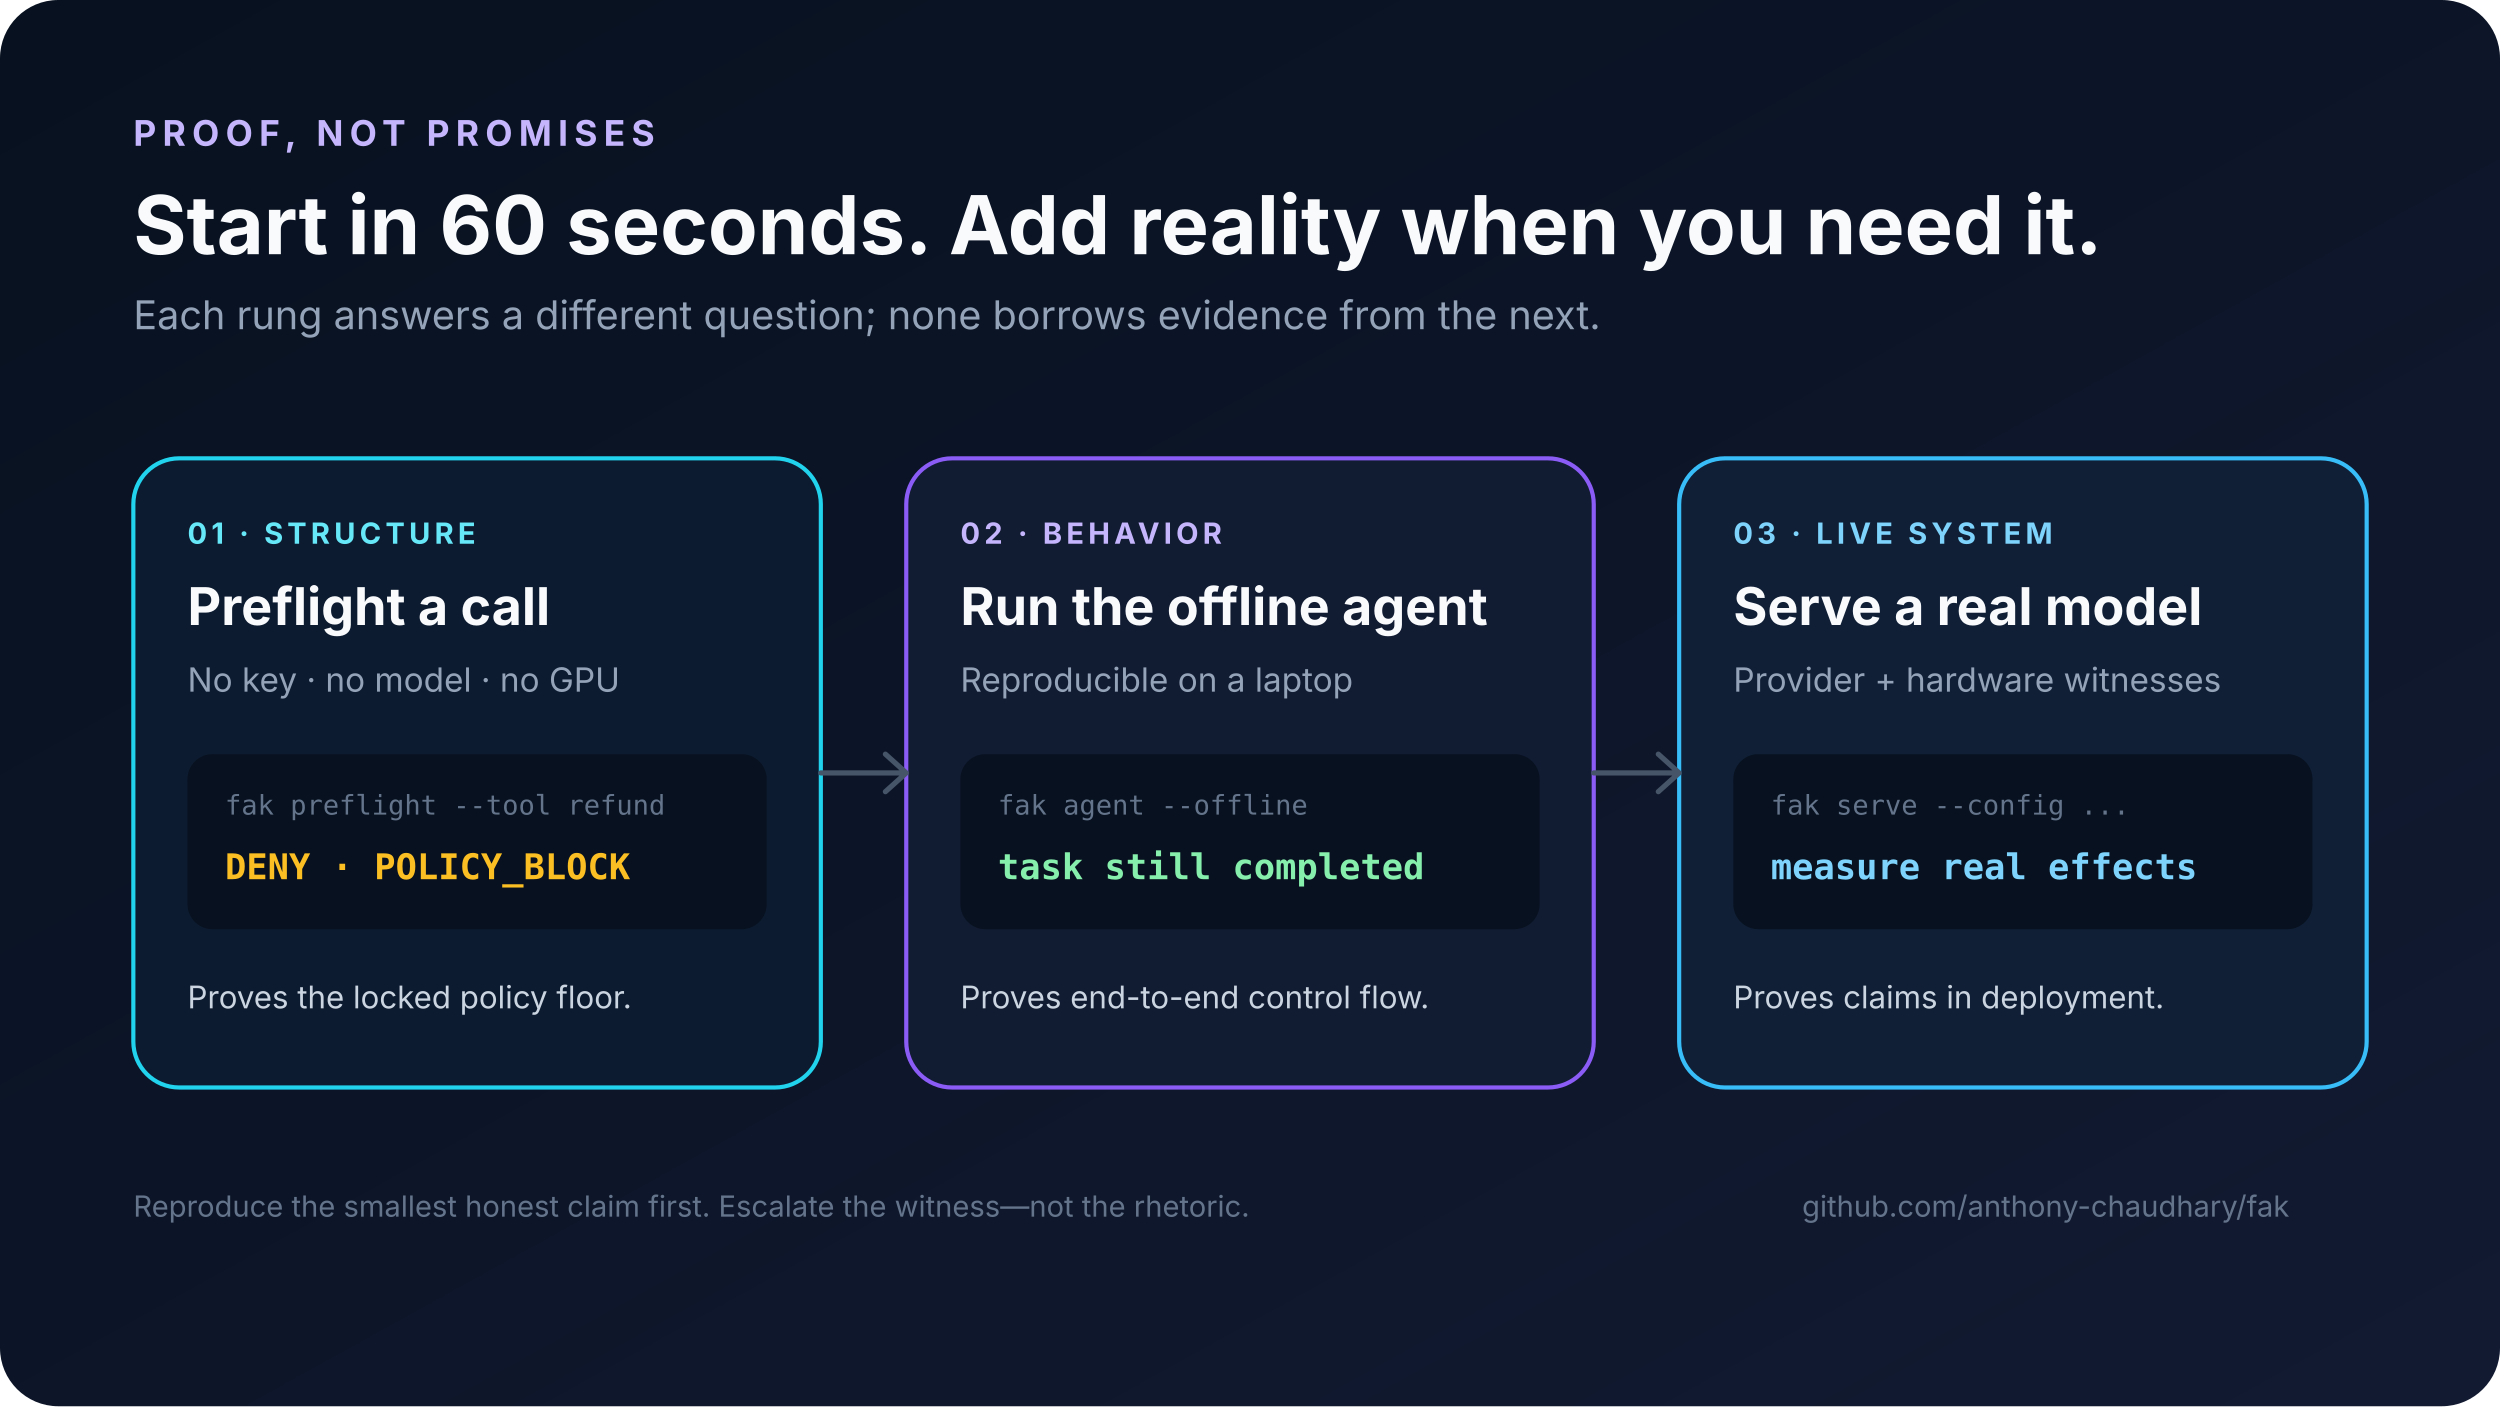
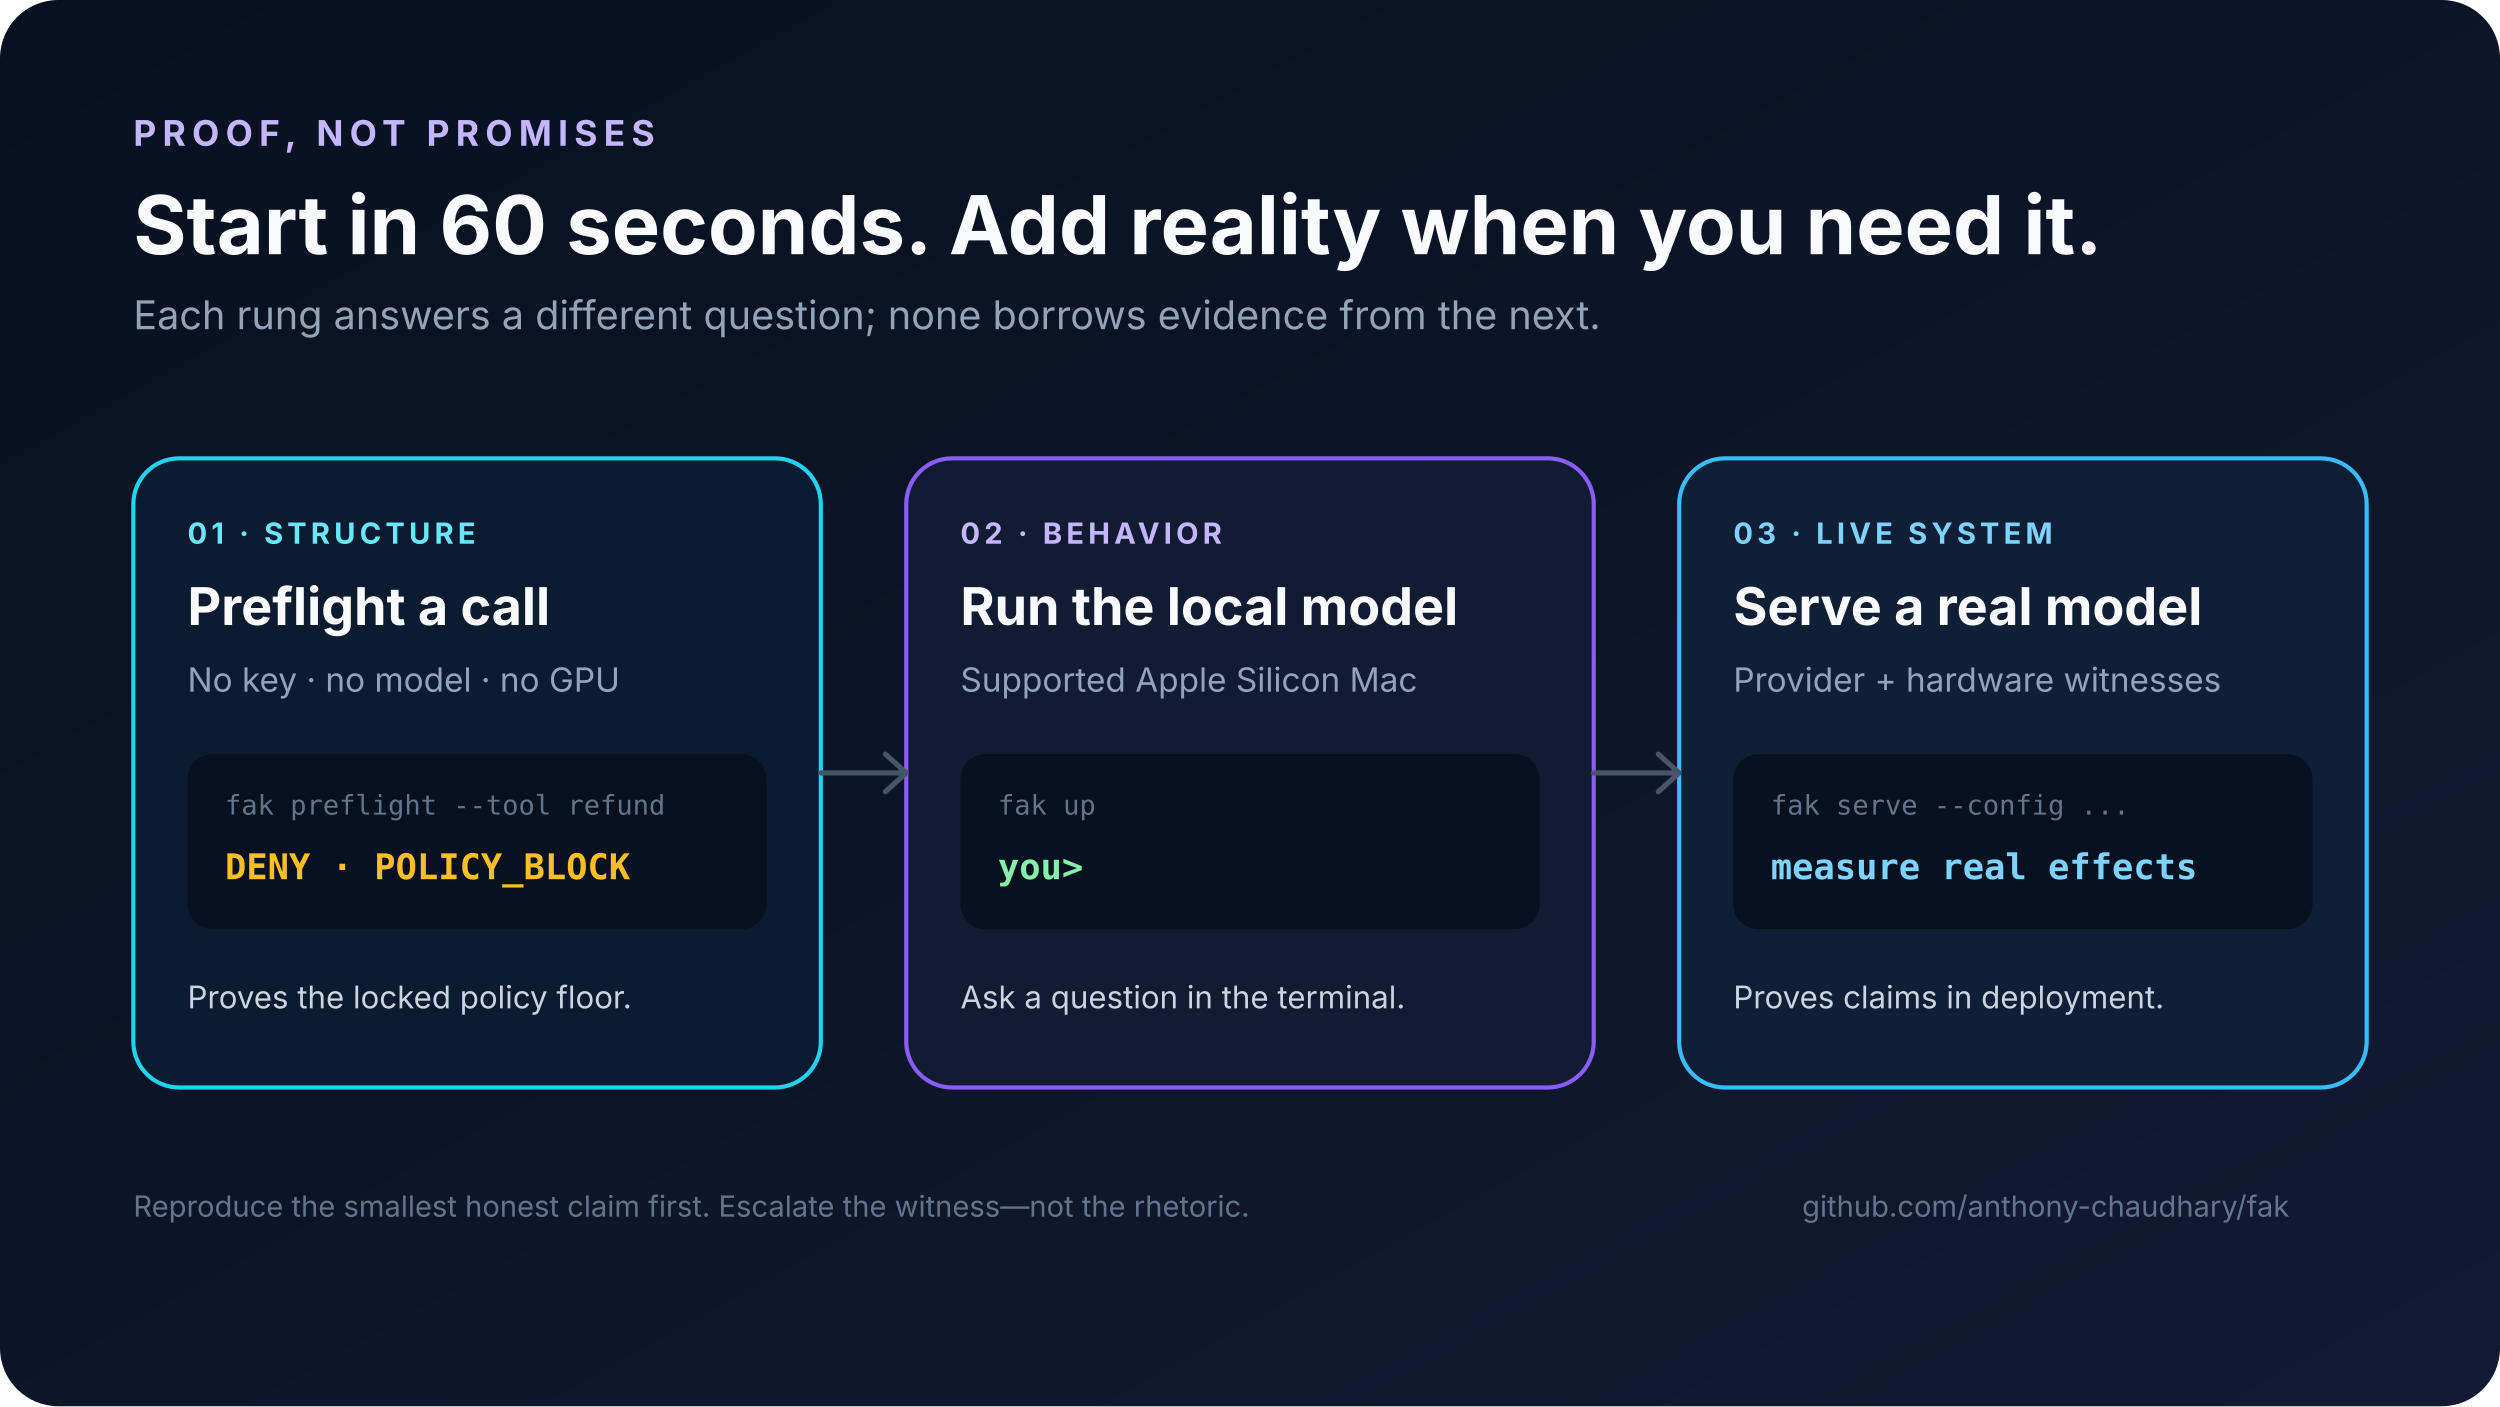
<svg xmlns="http://www.w3.org/2000/svg" width="1200" height="675" viewBox="0 0 1200 675" role="img" aria-labelledby="title desc">
  <defs>
    <linearGradient id="b" x1="0" y1="0" x2="1" y2="1">
      <stop stop-color="#07111f" />
      <stop offset="1" stop-color="#121a32" />
    </linearGradient>
  </defs>
  <rect width="1200" height="675" rx="28" fill="url(#b)" />
  <g font-family="Inter,Segoe UI,sans-serif">
    <text x="64" y="70" fill="#c4b5fd" font-size="17" font-weight="700" letter-spacing="3">PROOF, NOT PROMISES</text>
    <text x="64" y="122" fill="#f8fafc" font-size="39" font-weight="750">Start in 60 seconds. Add reality when you need it.</text>
    <text x="64" y="158" fill="#94a3b8" font-size="19">Each rung answers a different question; none borrows evidence from the next.</text>
    <g>
      <rect x="64" y="220" width="330" height="302" rx="22" fill="#0d1b30" stroke="#22d3ee" stroke-width="2" />
      <text x="90" y="261" fill="#67e8f9" font-size="14" font-weight="750" letter-spacing="2">01 · STRUCTURE</text>
      <text x="90" y="300" fill="#f8fafc" font-size="25" font-weight="750">Preflight a call</text>
      <text x="90" y="332" fill="#94a3b8" font-size="16">No key · no model · no GPU</text>
      <rect x="90" y="362" width="278" height="84" rx="12" fill="#07111f" />
      <text x="108" y="391" fill="#64748b" font-family="Consolas,monospace" font-size="13">fak preflight --tool refund</text>
      <text x="108" y="422" fill="#fbbf24" font-family="Consolas,monospace" font-size="17" font-weight="700">DENY · POLICY_BLOCK</text>
      <text x="90" y="484" fill="#cbd5e1" font-size="15">Proves the locked policy floor.</text>
      <rect x="435" y="220" width="330" height="302" rx="22" fill="#111b32" stroke="#8b5cf6" stroke-width="2" />
      <text x="461" y="261" fill="#c4b5fd" font-size="14" font-weight="750" letter-spacing="2">02 · BEHAVIOR</text>
-       <text x="461" y="300" fill="#f8fafc" font-size="25" font-weight="750">Run the offline agent</text>
-       <text x="461" y="332" fill="#94a3b8" font-size="16">Reproducible on a laptop</text>
+       <text x="461" y="300" fill="#f8fafc" font-size="25" font-weight="750">Run the local model</text>
+       <text x="461" y="332" fill="#94a3b8" font-size="16">Supported Apple Silicon Mac</text>
      <rect x="461" y="362" width="278" height="84" rx="12" fill="#07111f" />
-       <text x="479" y="391" fill="#64748b" font-family="Consolas,monospace" font-size="13">fak agent --offline</text>
-       <text x="479" y="422" fill="#86efac" font-family="Consolas,monospace" font-size="17" font-weight="700">task still completed</text>
-       <text x="461" y="484" fill="#cbd5e1" font-size="15">Proves end-to-end control flow.</text>
+       <text x="479" y="391" fill="#64748b" font-family="Consolas,monospace" font-size="13">fak up</text>
+       <text x="479" y="422" fill="#86efac" font-family="Consolas,monospace" font-size="17" font-weight="700">you&gt;</text>
+       <text x="461" y="484" fill="#cbd5e1" font-size="15">Ask a question in the terminal.</text>
      <rect x="806" y="220" width="330" height="302" rx="22" fill="#101f36" stroke="#38bdf8" stroke-width="2" />
      <text x="832" y="261" fill="#7dd3fc" font-size="14" font-weight="750" letter-spacing="2">03 · LIVE SYSTEM</text>
      <text x="832" y="300" fill="#f8fafc" font-size="25" font-weight="750">Serve a real model</text>
      <text x="832" y="332" fill="#94a3b8" font-size="16">Provider + hardware witnesses</text>
      <rect x="832" y="362" width="278" height="84" rx="12" fill="#07111f" />
      <text x="850" y="391" fill="#64748b" font-family="Consolas,monospace" font-size="13">fak serve --config ...</text>
      <text x="850" y="422" fill="#7dd3fc" font-family="Consolas,monospace" font-size="17" font-weight="700">measure real effects</text>
      <text x="832" y="484" fill="#cbd5e1" font-size="15">Proves claims in deployment.</text>
    </g>
    <path d="M394 371h41m-10-9 10 9-10 9M765 371h41m-10-9 10 9-10 9" fill="none" stroke="#475569" stroke-width="2.5" stroke-linecap="round" stroke-linejoin="round" />
    <text x="64" y="584" fill="#64748b" font-size="14">Reproduce the smallest honest claim first. Escalate the witness—not the rhetoric.</text>
    <text x="865" y="584" fill="#64748b" font-size="14">github.com/anthony-chaudhary/fak</text>
  </g>
</svg>
